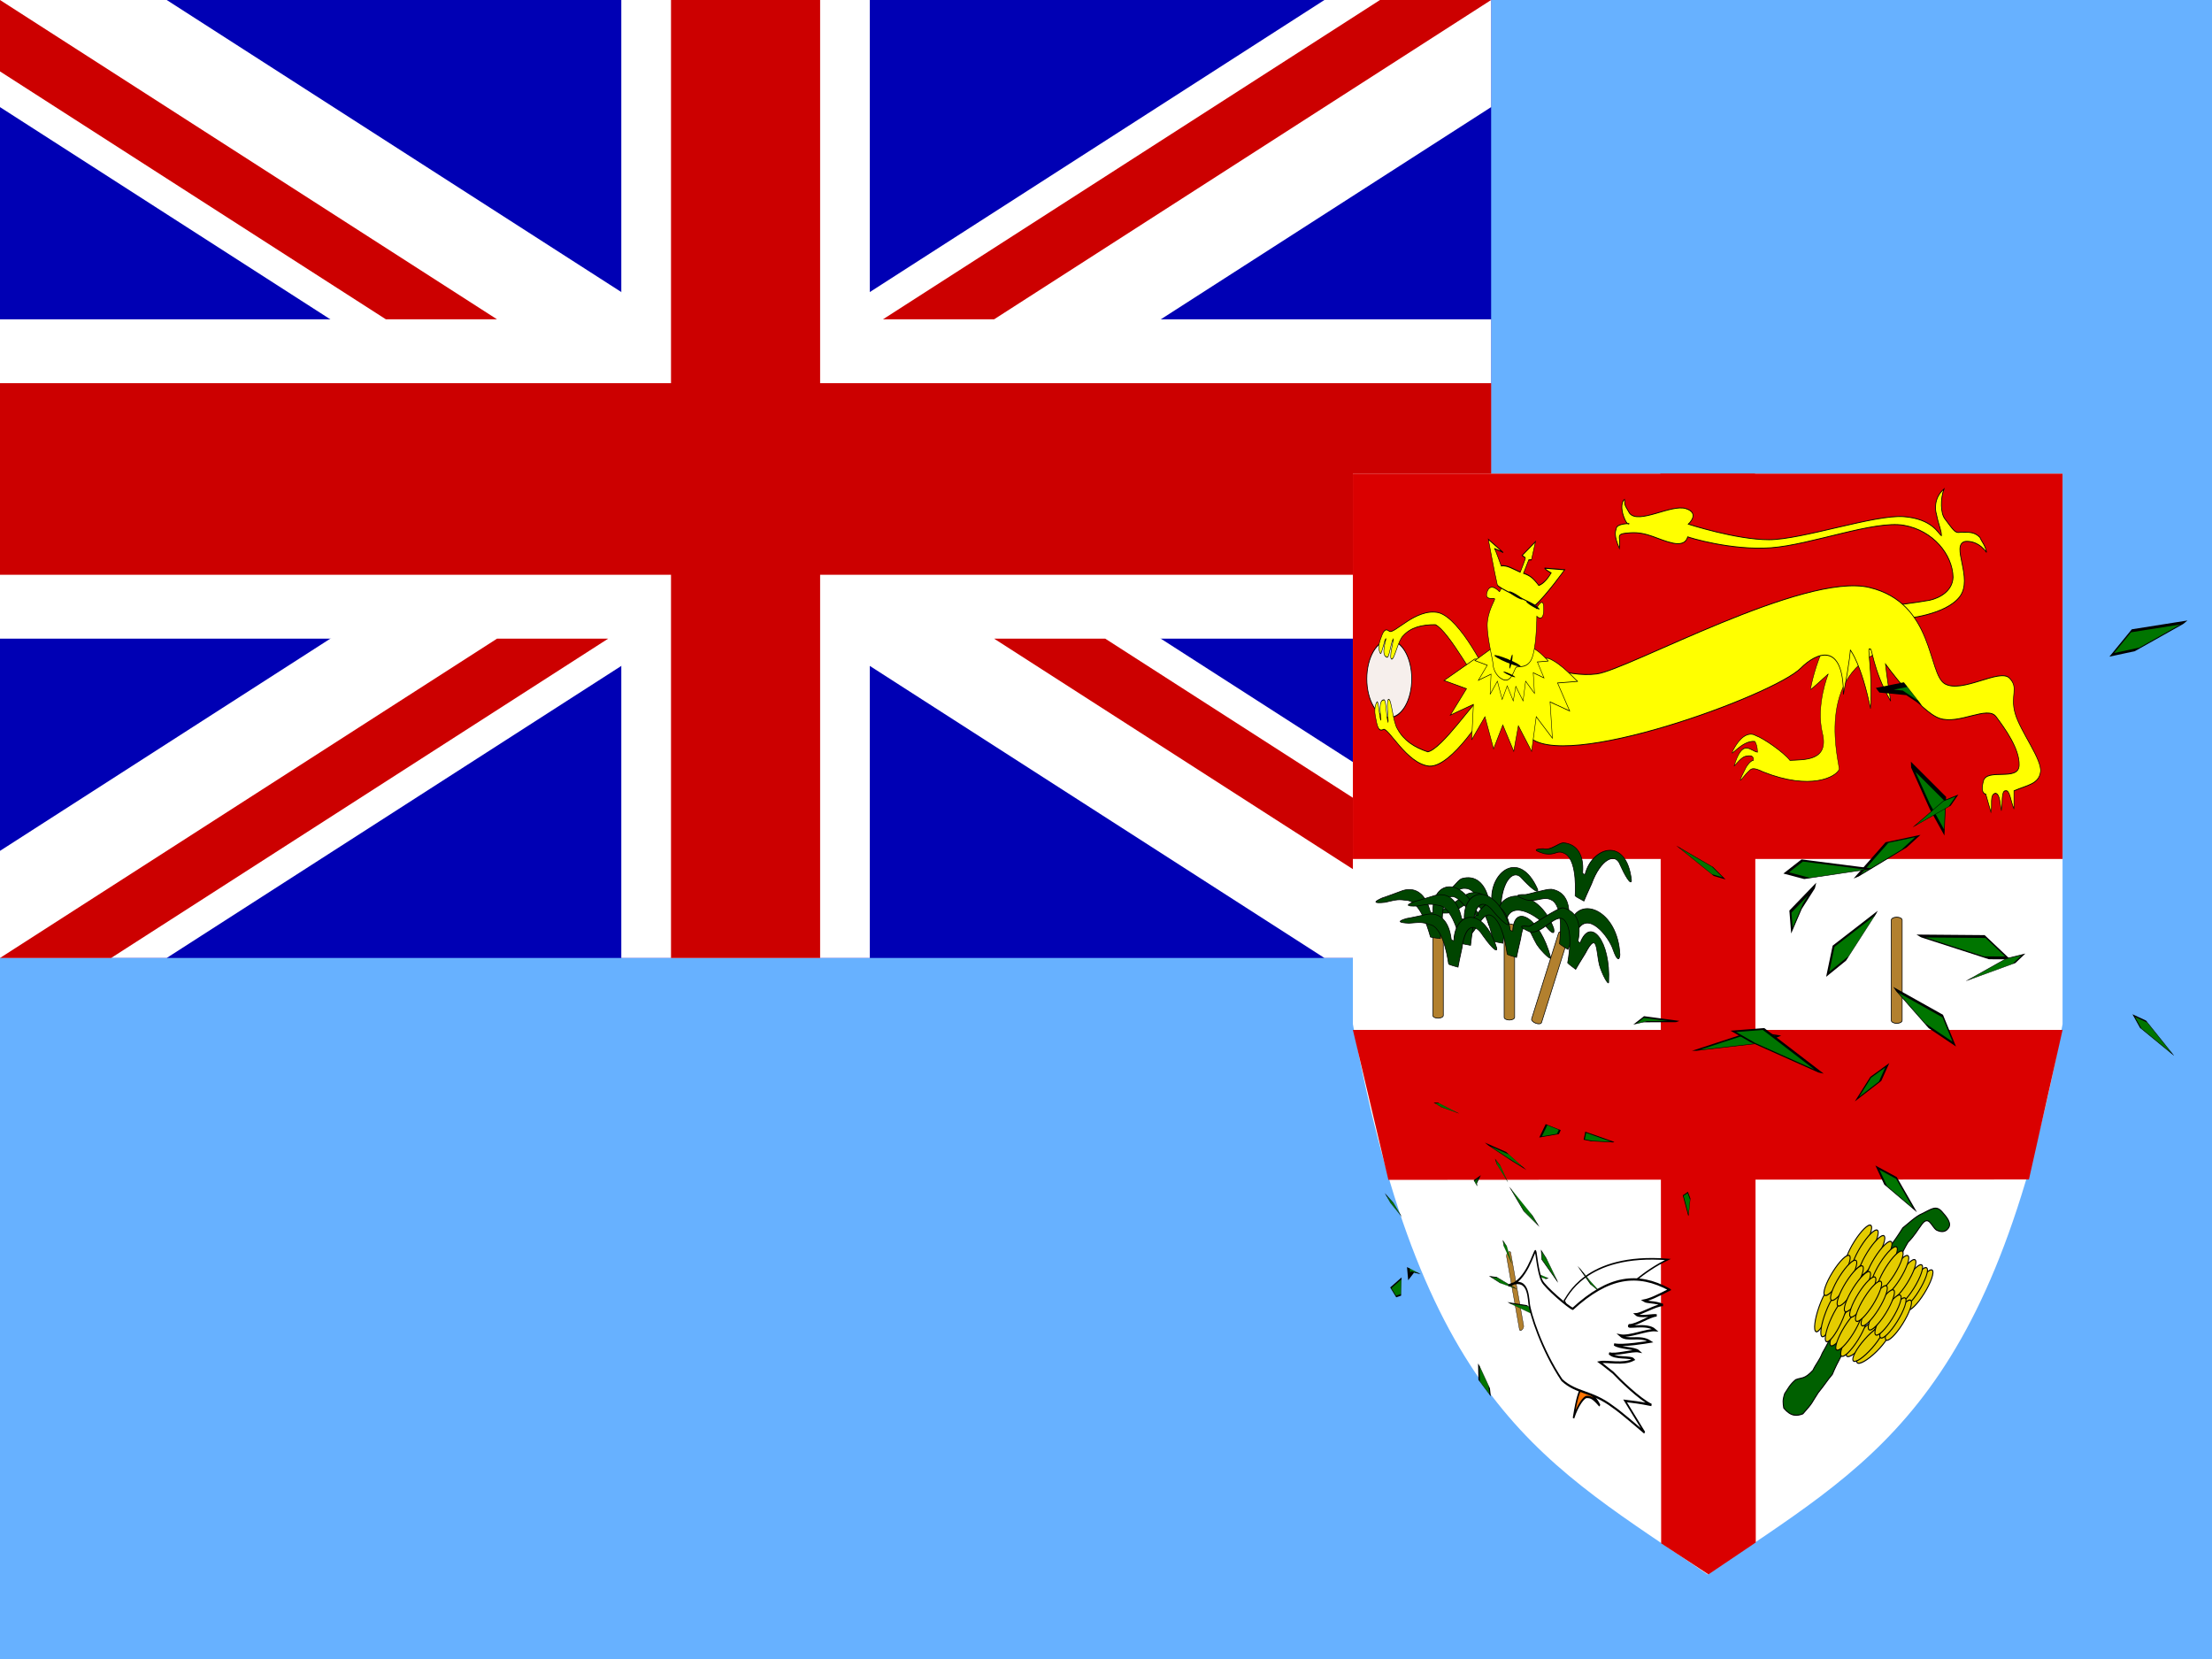
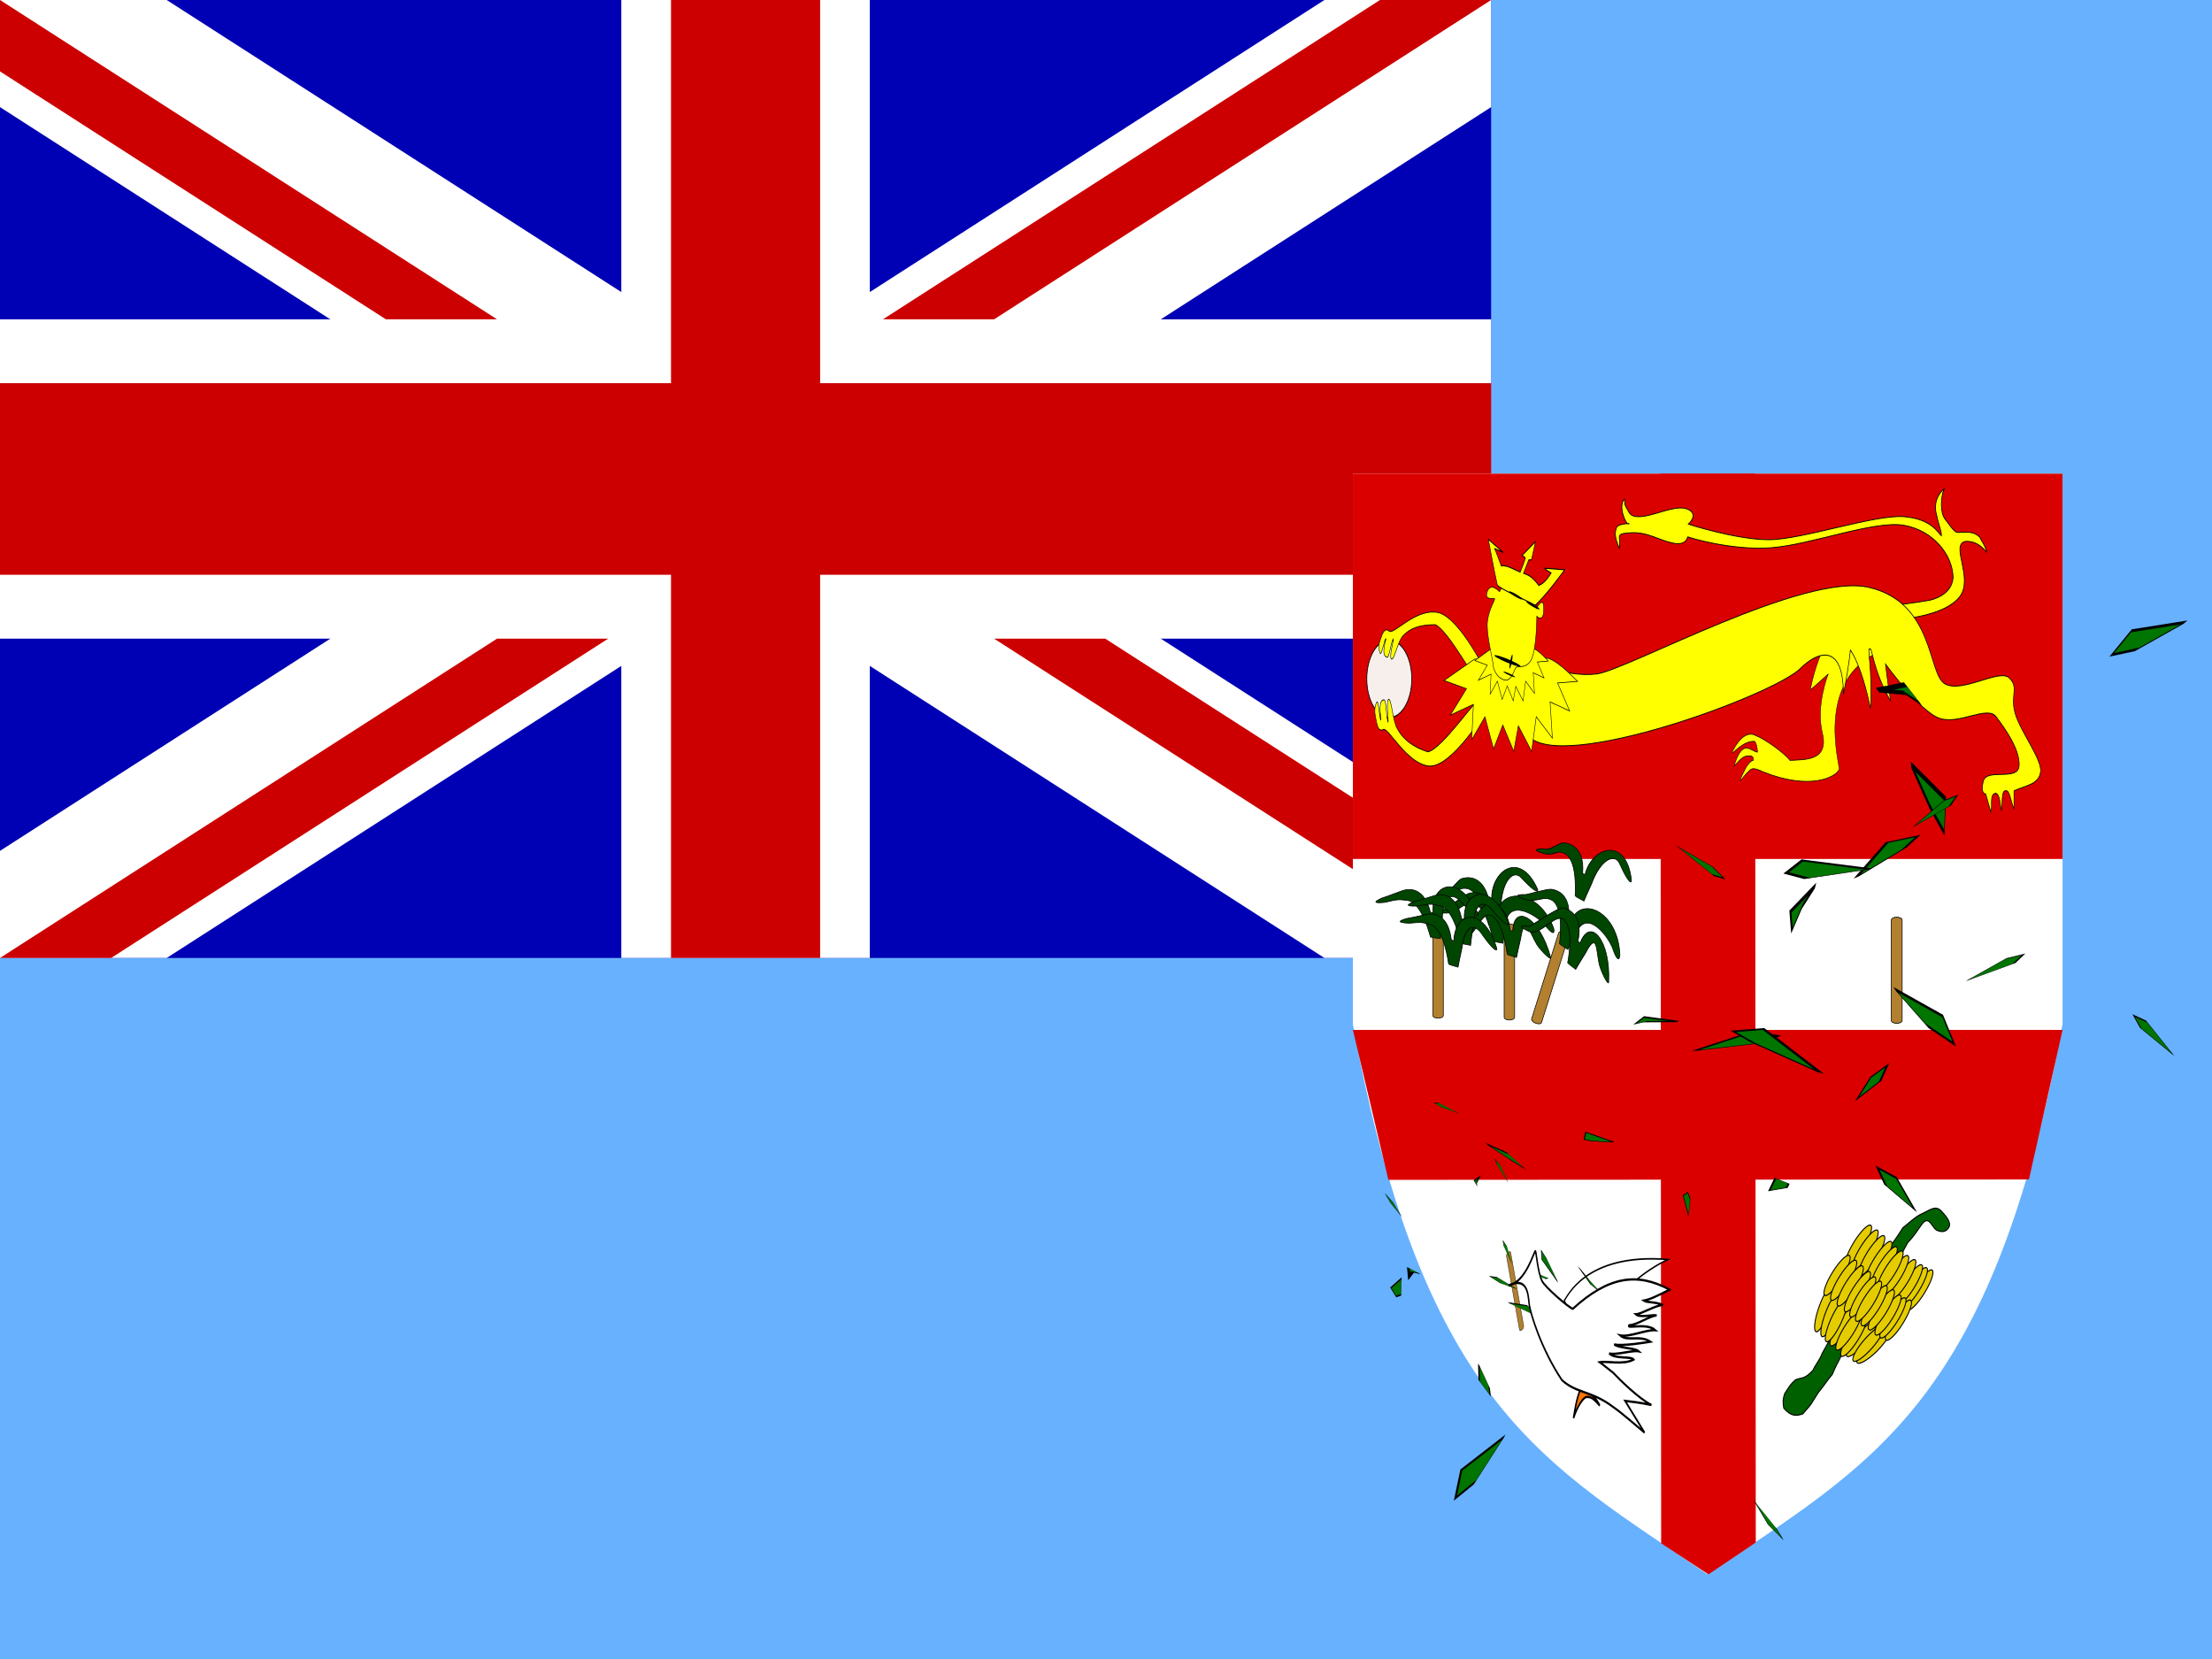
<svg xmlns="http://www.w3.org/2000/svg" height="480" width="640">
  <path d="M0 0v480h640V0H0z" fill-rule="evenodd" fill="#67b1ff" />
  <g stroke-width="1pt">
    <path fill-rule="evenodd" fill="#0000b4" d="M0 0h431.43v277.167H0z" />
    <path d="M0 0v30.99l383.195 246.18h48.234v-30.988L48.233 0H0zm431.43 0v30.988L48.233 277.17H0v-30.987L383.195 0h48.234z" fill="#fff" />
    <path d="M179.762 0v277.17h71.905V0h-71.905zM0 92.39v92.39h431.43V92.39H0z" fill="#fff" />
    <path d="M0 110.87v55.433h431.43V110.87H0zM194.143 0v277.17h43.143V0h-43.143zM0 277.17l143.81-92.39h32.155l-143.81 92.39H0zM0 0l143.81 92.39h-32.156L0 20.66V0zm255.463 92.39L399.273 0h32.156L287.62 92.39h-32.157zM431.43 277.17l-143.81-92.39h32.155l111.654 71.733v20.658z" fill="#c00" />
  </g>
  <g fill-rule="evenodd">
    <path d="M391.43 137.047V296.31c20.534 111.483 56.467 127.41 102.667 159.262 46.2-31.853 82.132-47.78 102.666-159.263V137.046H391.43z" fill="#fff" />
    <path d="M480.408 137.047l.215 309.49 13.69 8.987L508 446.288l-.214-309.236h-27.378z" fill="#da0000" />
    <path d="M391.43 297.99l10.27 43.38 185.335-.12 9.73-43.26H391.433zm0-160.943h205.333V248.53H391.43z" fill="#da0000" />
    <g transform="matrix(.28 0 0 .4 309.75 297.89)">
      <rect rx="23.225" ry="27.989" height="55.978" width="46.45" stroke="#000" y="-281.68" x="306.09" stroke-width=".75" fill="#f6efec" />
      <path d="M850.4-296.57s47.64-3.573 64.315-22.63c16.675-19.056-11.314-53.596 6.55-57.17 7.147-.595 17.27 1.788 25.012 11.315-1.19-7.145-5.955-11.314-7.74-15.48-6.552-5.958-13.103-5.362-22.63-5.362-6.552 1.192-7.743-1.192-18.46-13.697-5.36-5.955-5.36-20.842-1.193-30.966-12.505 9.528-10.123 22.628-8.932 25.606 2.977 13.102 5.955 16.675 5.955 22.63-3.573-1.786-10.124-17.27-44.068-19.652-33.946-2.382-119.7 23.82-158.41 23.82-38.71 0-94.688-16.078-94.688-16.078s14.292-11.315-2.978-16.08c-17.27-4.763-55.382 16.676-66.102 4.765-7.74-11.314-4.764-8.932-5.955-14.29-2.977 1.785-4.764 8.932-.595 18.46 4.168 9.528 6.55 6.55 5.955 6.55-.596 0-13.697 0-14.888 4.765-1.192 3.572-2.98 7.74 3.572 20.842 2.382-13.1-6.55-14.887 13.1-16.078 19.654-1.192 33.35 7.74 50.024 10.718 16.675 2.978 16.675-7.146 17.27-6.55.596.595 51.214 14.292 97.664 11.314 46.45-2.977 121.49-28.585 156.02-23.225 34.54 5.36 57.17 30.37 57.765 53.596-.595 14.292-15.483 21.438-27.393 23.82-14.292 2.382-47.64 5.956-47.64 5.956l18.46 13.1z" transform="matrix(.88 0 0 .7 113.77 -89.63)" stroke="#000" stroke-width=".875" fill="#ff0" />
      <path d="M683.06-248.92c-.596 0-32.754.596-42.282 14.292-9.528 13.697-13.697 26.8-13.1 26.8.594 0 21.437-11.316 21.437-11.316s-15.483 22.63-7.146 42.877c8.336 20.247-22.01 19.056-39.508 19.65-7.742-5.954-32.473-16.078-41.292-17.864-5.507-2.085-16.32-2.354-27.616 10.346-6.653 7.83 9.888-7.37 26.295-6.178 1.773 1.786 2.915 3.574 3.23 7.74-8.74-.594-17.84-10.718-28.558 10.125 10.72-7.146 12.06-6.997 17.493-7.444 7.24-.537 6.31 3.275 6.01 3.275-1.19 0-4.144.595-8.616 4.764-2.383 2.976-8.338 9.527-7.147 9.527s4.752-3.573 10.327-6.55c3.484-2.383 6.793-2.383 17.322.595 57.765 13.696 88.73 3.573 92.304-1.787 1.787-2.38-33.35-69.675 60.147-87.54-1.19-.596-39.303-10.72-39.303-11.315z" transform="matrix(.85 0 0 1 231.25 -38.11)" stroke="#000" stroke-width=".5" fill="#ff0" />
      <path d="M472.84-212.6c32.753 27.394 253.69-29.18 281.68-48.832 16.08-11.315 44.068-19.652 44.068 19.056 7.146-26.203 7.147-32.753 7.147-32.158.595.596 11.314 10.125 20.843 42.283 2.382-28.587-4.17-45.26-.596-42.88 2.382-2.38 2.382 14.293 21.438 37.518-4.168-18.46-5.36-26.798-5.36-26.798s35.732 34.54 55.98 39.304c20.247 4.764 49.427-9.528 58.36-1.19 8.932 8.337 24.418 23.224 23.818 35.135-.59 11.91-33.347 1.785-36.92 11.313-3.573 9.53 2.382 9.53 2.382 9.53s2.977 7.145 5.36 13.1c1.786-4.17-1.787-13.102 4.764-13.697 4.764.595 4.764 8.337 5.955 12.506 1.388-4.764-.2-14.292 4.168-14.292 4.764-.993 5.36 7.543 8.932 13.1v-13.1c13.698-4.17 25.604-4.764 27.394-13.697 1.78-8.933-20.846-29.18-26.206-42.282-5.356-13.1 4.17-18.46-5.952-25.606-10.123-7.146-48.832 11.315-66.697 4.17-17.867-7.147-10.72-58.362-78.014-69.676-67.293-11.315-249.52 59.55-281.68 62.53-32.158 2.976-71.46-10.125-71.46-10.125l.594 54.787z" stroke="#000" stroke-width=".625" fill="#ff0" />
      <path d="M420.43-263.22s-28.585-37.518-51.81-41.09c-23.225-2.978-45.855 14.292-50.62 11.91-4.763-2.383-6.55.596-9.527 5.955-2.978 5.36.596 8.932.595 8.337 1.19 0 4.17-8.933 5.36-9.528 1.192-.596-5.955 10.72 1.192 11.91 2.382.596 3.573-8.337 6.55-11.91.596.595-4.764 12.506-1.786 13.1 2.977.597 6.55-11.91 11.91-14.887 7.742-5.36 19.056-7.147 33.35-7.146 14.29 4.17 43.47 38.71 46.45 38.113l8.336-4.763z" transform="matrix(.98 .23 .18 -1.25 64.17 -655.73)" stroke="#000" stroke-width=".5" fill="#ff0" />
      <path d="M420.43-263.22s-28.585-37.518-51.81-41.09c-23.225-2.978-45.855 14.292-50.62 11.91-4.763-2.383-6.55.596-9.527 5.955-2.978 5.36.596 8.932.595 8.337 1.19 0 4.17-8.933 5.36-9.528 1.192-.596-5.955 10.72 1.192 11.91 2.382.596 3.573-8.337 6.55-11.91.596.595-4.764 12.506-1.786 13.1 2.977.597 6.55-11.91 11.91-14.887 7.742-5.36 19.056-7.147 33.35-7.146 14.29 4.17 43.47 38.71 46.45 38.113l8.336-4.763z" transform="matrix(1 0 0 1.13 11.31 42.24)" stroke="#000" stroke-width=".5" fill="#ff0" />
      <path d="M417.46-267.98l-31.562 15.483 23.225 5.956-16.675 19.056 23.82-7.742-1.785 25.607 13.697-16.673 8.932 23.225 9.528-17.27 11.315 19.056 4.764-18.46 13.696 18.46 4.764-25.01 16.675 15.482-2.382-26.203 20.247 6.55-12.506-20.247s22.034-1.19 20.843-1.19-16.674-13.102-30.37-16.675l-76.227.595z" stroke="#000" stroke-width=".5" fill="#ff0" />
      <path d="M417.46-267.98l-31.562 15.483 23.225 5.956-16.675 19.056 23.82-7.742-1.785 25.607 13.697-16.673 8.932 23.225 9.528-17.27 11.315 19.056 4.764-18.46 13.696 18.46 4.764-25.01 16.675 15.482-2.382-26.203 20.247 6.55-12.506-20.247s22.034-1.19 20.843-1.19-16.674-13.102-30.37-16.675l-76.227.595z" transform="matrix(.55 0 0 .57 205.56 -123.01)" stroke="#000" stroke-width=".808" fill="#ff0" />
      <path d="M443.06-316.81s-8.93-7.146-12.504 0c-3.574 7.147 7.74 4.17 7.74 5.36s-7.74 9.528-7.74 19.057c0 9.528 5.955 25.607 5.955 27.99s2.383 8.93 10.72 11.313 11.315-7.74 13.1-8.932c1.788-1.19 13.103 1.786 17.27-8.337 4.17-10.123 4.17-28.584 4.17-28.584s7.146 5.36 7.146-5.36-7.742 0-7.742 0 1.19-11.314-17.27-16.674-20.247 5.36-20.843 4.168z" stroke="#000" stroke-width=".5" fill="#ff0" />
      <path d="M441.48-317.31c-2.38-4.827-9.14-23.32-9.14-23.32l16.205 6.942c-5.53-1.374-10.25-2.18-9.654-2.18.596 0 7.147 8.934 7.147 8.934 6.45-.374 12.903 1.774 20.843 3.503 0 0 6.55-7.287 5.955-7.287-.596 0-3.573-1.192-3.573-1.192l14.888-6.83-4.764 9.214h-2.978l-5.955 6.69c6.7 1.26 9.975 2.242 16.525 6.445 5.807-.84 10.72-3.852 13.846-6.13-5.21-1.437-7.592-2.558-6.997-2.558.596 0 21.885 1.12 21.885 1.12s-20.89 12.917-33.093 17.65c-11.29-3.245-39.95-9.215-41.14-11.002z" transform="matrix(.94 -.02 .03 1.42 35.5 137.73)" stroke="#000" stroke-width=".54" fill="#ff0" />
      <rect transform="matrix(.9 .43 -1 -.1 0 0)" rx="6.865" ry="3.077" height="6.153" width="13.731" y="-1416.1" x="-1065.8" />
      <rect transform="matrix(.9 .43 -1 -.1 0 0)" rx="6.865" ry="3.077" height="6.153" width="13.731" y="-1419.6" x="-1050" />
      <rect transform="matrix(.95 .32 -1 -.08 0 0)" rx="12.761" ry="5.97" height="11.94" width="25.522" y="-1636.5" x="-1253.9" />
      <rect transform="matrix(.94 .35 -1 -.1 0 0)" rx="5.781" ry="2.674" height="5.349" width="11.562" y="-1565.8" x="-1186.4" />
      <rect transform="matrix(.33 -.94 .14 1 0 0)" rx="4.931" ry="2.046" height="4.093" width="9.861" y="734.39" x="1061.7" />
    </g>
    <g stroke="#000" transform="matrix(1.1 0 0 1.27 -361.45 -17.2)">
      <path d="M737.05 319.5c1.663 4.742.814 0-.957 7.344 1.094-2.188 2.656-3.438 3.28-3.437.94 0 1.407 0 3.282 1.406-1.718-2.5-4.687-1.875-4.53-5.625-.157-.86-1 .08-1.075.312z" transform="matrix(1.05 0 0 1.4 -30.43 -120.97)" stroke-width=".375" fill="#ff7300" />
      <rect transform="matrix(.82 -.57 .2 .98 0 0)" rx=".685" ry=".506" height="18.038" width="1.369" y="717.59" x="708.8" stroke-width=".103" fill="#b2802e" />
      <path d="M734.06 312.16c.78-.47 6.562-11.094 34.062-9.532-15.625 5.313-25.313 16.563-27.656 17.03-1.72.47-5.47-5.78-6.406-7.498z" transform="matrix(.8 0 0 .98 152.8 3.9)" stroke-width=".375" fill="#fff" />
      <g stroke-width=".333" fill="#007500">
        <path d="M-3819.3-4447.1l-7.42-2.76 15.13 11.39-2.9-5.35-4.81-3.28z" transform="matrix(-.5 -1.05 .3 .95 159.9 514.87)" />
        <path d="M-3819.3-4447.1l-5.31.27 12.7 7.59-2.58-4.58-4.81-3.28z" transform="matrix(.07 -.68 -.3 .54 -293.62 91.01)" />
        <path d="M-3819.9-4447.6l4.64 7.4 4.42 1.26-3.58-4.96-5.48-3.7z" transform="matrix(-1.36 -.47 1.52 .64 2287.67 1355.68)" />
        <path d="M-3821.8-4448.7l17.53 22.4-6.67-12.48-3.47-5.09-7.39-4.83z" transform="matrix(-.55 .32 .76 -.15 2024.7 827.17)" />
-         <path d="M-3822.2-4449.9l-12.5-6.51 24.05 18.66-3.81-6.13-7.74-6.02z" transform="matrix(.98 .07 -1.18 -.24 -766.75 -528.55)" />
+         <path d="M-3822.2-4500.9l-12.5-6.51 24.05 18.66-3.81-6.13-7.74-6.02z" transform="matrix(.98 .07 -1.18 -.24 -766.75 -528.55)" />
        <path d="M-3823.5-4450.2l-5.23-1.22 17.81 13.32-3.56-5.79-9.02-6.31z" transform="matrix(1.5 .65 -1.64 -.82 -831.78 -851.13)" />
        <path d="M-3824.7-4451.7l-13.4-9.74 24.35 20.96-.74-3.33-10.21-7.89z" transform="matrix(1.75 1.24 -1.77 -1.34 -460.51 -944.94)" />
-         <path d="M-3822.2-4449.3l10.6 14.41 1.71-2.6-4.55-6.35-7.76-5.46z" transform="matrix(1.37 1.4 -1.26 -1.4 359.75 -588.43)" />
+         <path d="M-3822.2-4500.3l10.6 14.41 1.71-2.6-4.55-6.35-7.76-5.46z" transform="matrix(1.37 1.4 -1.26 -1.4 359.75 -588.43)" />
        <path d="M-3820.2-4447l15.6 19.25-3.35-7.74-6.53-8.32-5.72-3.19z" transform="matrix(.92 1.25 -.75 -1.2 896.99 -233.09)" />
        <path d="M-3821-4448.7l12.21 17.13-.11-5.25-5.57-6.99-6.53-4.89z" transform="matrix(.2 .85 .02 -.73 1547.59 307.23)" />
        <path d="M-3818.9-4446.9l1.97 4.26 4.24 2.13-1.8-3.38-4.41-3.01z" transform="matrix(-1.14 -1.33 1 1.3 788.44 989.43)" />
        <path d="M-3819.3-4447.1v5.78l6.63 1.34-1.82-3.84-4.81-3.28z" transform="matrix(-.5 -.73 .34 .64 325.56 337.13)" />
        <path d="M-3819.3-4447.1v5.78l6.63 1.34-1.82-3.84-4.81-3.28z" transform="matrix(-.84 -.28 .9 .4 1501.16 974.27)" />
        <path d="M-3819.3-4447.1v5.78l6.63 1.34-1.82-3.84-4.81-3.28z" transform="matrix(.7 .14 -.82 -.25 -238.04 -272.2)" />
        <path d="M-3819.3-4447.1l15.68 18.95-10.18-13.71-.69-1.96-4.81-3.28z" transform="matrix(.25 .62 -.13 -.56 1093.02 160.12)" />
        <path d="M-3819.3-4447.1l10.95 13.18-4.32-6.06-1.82-3.84-4.81-3.28z" transform="matrix(1.64 1.38 -1.6 -1.44 -104.7 -827.04)" />
        <path d="M-3819.3-4447.1l-14.43-12.59 18.26 16.79.98-.92-4.81-3.28z" transform="matrix(1.46 .6 -1.6 -.77 -839.02 -829.37)" />
        <path d="M-3819.3-4447.1v5.78l6.63 1.34-1.82-3.84-4.81-3.28z" transform="matrix(-.36 -.73 .22 .66 328.35 444.53)" />
      </g>
      <path d="M759.39 305.01c-3.24 1.066-4.827 1.573-6.465 1.782.835.357 2.69.14 4.807.71-1.886.042-5.374 1.48-6.825 1.516 1.003.602 4.58.022 5.238.18-1.913.118-4.99 1.6-6.908 1.6-.878.67 4.46-.46 6.602.807-2.216-.114-6.52 1.16-8.85.853 1.777 1.042 4.952-.112 7.6 1.017-.767.084-6.91.772-9.086.445 1.3.65 5.218.543 6.18 1.12-1.62-.21-5.927.69-7.425.332 1.348.972 5.413.424 6.16 1.01-2.657.925-6.683.186-8.535.437 1.242.58 2.267 1.167 3.366 1.71 1.605 1.127 6.61 4.294 9.6 5.245-3.31-.433-4.464-.49-6.603-.665l4.867 5.16c-2.03-1.095-5.61-3.162-7.988-4.23-5.264-2.577-9.058-2.13-12.704-4.313-5.122-4.966-7.966-10.885-8.222-12.464-.257-1.578-.48-4.407-5.153-2.933 4.51-.58 6.405-5.792 6.758-5.583.16.09.578 3.483 1.638 4.853.706.983 6.71 4.348 7.706 4.527 8.943-5.314 16.197-5.967 24.24-3.117z" transform="matrix(1.05 0 0 1.4 -29.62 -119.66)" stroke-width=".375" fill="#fff" />
    </g>
    <g stroke="#000" stroke-width=".25" transform="matrix(1.1 0 0 1.27 -358.42 -17.2)">
      <rect transform="rotate(44.69)" rx="1.391" ry="5.563" height="11.127" width="2.782" y="-352.62" x="802.37" fill="#e4cc00" />
      <path d="M795.02 334.335c-.21-1.173-.348-1.765.244-3.303.864-1.083 1.317-2.043 2.893-3.164 1.71-.563 2.286-.055 4.528-2.134.72-1.37 1.82-2.405 2.445-3.882 1.46-2.177 1.95-3.252 3.12-4.927 1.55-1.74 2.8-3.302 3.708-4.636.97-1.71 1.84-2.768 3.245-4.174.57-1.604 1.79-2.794 3.245-4.172 1.113-2.033 3.247-4.36 4.173-6.027 1.642-1.88 2.284-2.697 3.71-4.636 1.254-.827 3.37-2.643 5.1-3.244 2.358-.99 3.62-1.97 5.172-.464 1.027 1.027 2.873 2.68 1.59 3.9-.675.748-1.78.84-3.054.273-1.31-.848-1.946-3.315-3.71-1.39-1.273 1.454-1.926 2.615-3.708 4.17-.886 1.305-1.525 2.28-2.318 4.174-1.048 1.208-1.914 2.567-2.78 4.635-1.125.928-2.094 2.77-2.783 4.172-1.113 1.166-1.916 2.364-2.783 4.173-1.75 1.677-2.405 3.095-3.71 4.172-.86 1.82-2.216 3.558-3.244 4.636-.812 1.32-1.618 2.695-2.318 4.173-1.475 1.506-1.54 1.83-3.71 4.173-1.805 2.355-1.197 2.07-4.025 4.8-1.548.51-3.103.685-5.03-1.298z" fill="#006000" />
      <rect transform="rotate(22.17)" rx="1.391" ry="5.563" height="11.127" width="2.782" y="-20.84" x="862.29" fill="#e4cc00" />
      <rect transform="rotate(24.03)" rx="1.391" ry="5.563" height="11.127" width="2.782" y="-48.488" x="863.44" fill="#e4cc00" />
      <rect transform="rotate(35.85)" rx="1.391" ry="5.563" height="11.127" width="2.782" y="-224.52" x="840.48" fill="#e4cc00" />
      <rect transform="rotate(49.53)" rx="1.391" ry="5.563" height="11.127" width="2.782" y="-420.33" x="773.6" fill="#e4cc00" />
      <rect transform="rotate(45.46)" rx="1.391" ry="5.563" height="11.127" width="2.782" y="-363.86" x="799.69" fill="#e4cc00" />
      <rect transform="rotate(35.85)" rx="1.391" ry="5.563" height="11.127" width="2.782" y="-224.23" x="844.16" fill="#e4cc00" />
      <rect transform="rotate(35.85)" rx="1.391" ry="5.563" height="11.127" width="2.782" y="-224.62" x="842.29" fill="#e4cc00" />
      <g transform="rotate(35.85 -1.43 -10.31)" fill="#e4cc00">
        <rect rx="1.391" ry="5.563" height="11.127" width="2.782" y="-244.57" x="838.79" />
        <rect rx="1.391" ry="5.563" height="11.127" width="2.782" y="-244.68" x="840.85" />
        <rect rx="1.391" ry="5.563" height="11.127" width="2.782" y="-244.66" x="843" />
        <rect rx="1.391" ry="5.563" height="11.127" width="2.782" y="-244.7" x="845.3" />
        <rect rx="1.391" ry="5.563" height="11.127" width="2.782" y="-244.54" x="847.15" />
        <rect rx="1.391" ry="5.563" height="11.127" width="2.782" y="-245.75" x="857.84" />
        <rect rx="1.391" ry="5.563" height="11.127" width="2.782" y="-245.32" x="856.37" />
        <rect rx="1.391" ry="5.563" height="11.127" width="2.782" y="-245.1" x="854.94" />
        <rect rx="1.391" ry="5.563" height="11.127" width="2.782" y="-245.02" x="852.83" />
        <rect rx="1.391" ry="5.563" height="11.127" width="2.782" y="-244.68" x="850.76" />
        <rect rx="1.391" ry="5.563" height="11.127" width="2.782" y="-244.64" x="848.96" />
      </g>
      <rect transform="rotate(28.47 -.2 -.77)" rx="1.391" ry="5.563" height="11.127" width="2.782" y="-115.05" x="859.81" fill="#e4cc00" />
      <g transform="rotate(35.85 -14.89 -15.59)" fill="#e4cc00">
        <rect rx="1.391" ry="5.563" height="11.127" width="2.782" y="-244.57" x="838.79" />
        <rect rx="1.391" ry="5.563" height="11.127" width="2.782" y="-244.68" x="840.85" />
        <rect rx="1.391" ry="5.563" height="11.127" width="2.782" y="-244.66" x="843" />
        <rect rx="1.391" ry="5.563" height="11.127" width="2.782" y="-244.7" x="845.3" />
        <rect rx="1.391" ry="5.563" height="11.127" width="2.782" y="-244.54" x="847.15" />
        <rect rx="1.391" ry="5.563" height="11.127" width="2.782" y="-245.75" x="857.84" />
        <rect rx="1.391" ry="5.563" height="11.127" width="2.782" y="-245.32" x="856.37" />
        <rect rx="1.391" ry="5.563" height="11.127" width="2.782" y="-245.1" x="854.94" />
        <rect rx="1.391" ry="5.563" height="11.127" width="2.782" y="-245.02" x="852.83" />
        <rect rx="1.391" ry="5.563" height="11.127" width="2.782" y="-244.68" x="850.76" />
        <rect rx="1.391" ry="5.563" height="11.127" width="2.782" y="-244.64" x="848.96" />
      </g>
    </g>
    <g stroke="#000" transform="matrix(1.06 0 0 1.15 -335.89 12.3)">
      <rect transform="rotate(18.82)" rx="1.432" ry=".678" height="24.19" width="2.864" y="-28.09" x="774.89" stroke-width=".172" fill="#b2802e" />
      <rect rx="1.432" ry=".678" height="24.19" width="2.864" y="221.74" x="727.44" stroke-width=".172" fill="#b2802e" />
      <rect rx="1.432" ry=".678" height="24.19" width="2.864" y="221.28" x="707.97" stroke-width=".172" fill="#b2802e" />
      <g stroke-width=".25" fill="#004500">
        <path d="M692.68 226.06c.3-4.898 4.144-6.405 10.4-4.22.527.302.98-.602.828-.678-10.023-5.274-14.492-19.462 1.56-16.9 2.41.754-2.172 2.144-5.51 2.76-4.52.572-1.702 6.83 7.266 12.633 1.96 1.508 6.33 4.597 6.33 4.597s-1.583 2.788-1.734 2.788c-.15 0-12.207-4.37-15.07-.603-1.81 3.014.687 3.448.084 7.97-1.055 3.918-1.582 3.466-1.81-.075.785-2.466-2.345-6.312-2.344-8.272z" transform="matrix(.42 .6 -.7 .23 583.24 -257.26)" />
        <path d="M692.68 226.06c.3-4.898 4.144-6.405 10.4-4.22.527.302.98-.602.828-.678-10.023-5.274-6.197-19.173 9.854-16.61 2.41.753 1.945 1.61-1.392 2.227-4.52.57-14.114 7.073-5.146 12.875 1.96 1.508 6.33 4.597 6.33 4.597s-1.583 2.788-1.734 2.788c-.15 0-12.207-4.37-15.07-.603-1.81 3.014 1.095 5.817.492 10.34-1.055 3.917-1.582 3.465-1.81-.076.076-.602-2.753-8.68-2.752-10.64z" transform="matrix(.38 .62 -.7 .2 612.9 -260.63)" />
        <path d="M692.68 226.06c.3-4.898 4.144-6.405 10.4-4.22.527.302.98-.602.828-.678-10.023-5.274-2.64-11.925 11.99-9.1 1.586.2-2.096 2.163-5.433 2.78-4.52.57-12.21-.99-3.24 4.813 1.958 1.508 6.328 4.597 6.328 4.597s-1.582 2.788-1.733 2.788c-.15 0-12.207-4.37-15.07-.603-1.81 3.014 7.07 9.44 6.467 13.96-1.055 3.92-1.582 3.467-1.81-.074.076-.603-8.728-12.303-8.727-14.263z" transform="matrix(.33 .65 -.7 .13 652.31 -262.77)" />
      </g>
      <g stroke-width=".25" fill="#004500">
        <path d="M692.68 226.06c.3-4.898 4.144-6.405 10.4-4.22.527.302.98-.602.828-.678-10.023-5.274-10.194-16.4 5.857-13.838 2.41.753-2.095 2.164-5.432 2.78-4.52.572-6.077 3.75 2.89 9.55 1.96 1.51 6.33 4.598 6.33 4.598s-1.582 2.788-1.733 2.788c-.15 0-12.207-4.37-15.07-.603-1.81 3.014-1.734 3.165-2.337 7.687-1.055 3.918-1.582 3.466-1.81-.075.076-.604.076-6.03.077-7.99z" transform="matrix(.43 .6 -.7 .24 560.19 -256.51)" />
        <path d="M692.68 226.06c.3-4.898 4.144-6.405 10.4-4.22.527.302.98-.602.828-.678-10.023-5.274-10.194-16.4 5.857-13.838 2.41.753-2.095 2.164-5.432 2.78-4.52.572-6.077 3.75 2.89 9.55 1.96 1.51 6.33 4.598 6.33 4.598s-1.582 2.788-1.733 2.788c-.15 0-12.207-4.37-15.07-.603-1.81 3.014-1.734 3.165-2.337 7.687-1.055 3.918-1.582 3.466-1.81-.075.076-.604.076-6.03.077-7.99z" transform="matrix(.4 .62 -.7 .2 589.82 -260.11)" />
        <path d="M692.68 226.06c.3-4.898 4.144-6.405 10.4-4.22.527.302.98-.602.828-.678-10.023-5.274-10.194-16.4 5.857-13.838 2.41.753-2.095 2.164-5.432 2.78-4.52.572-6.077 3.75 2.89 9.55 1.96 1.51 6.33 4.598 6.33 4.598s-1.582 2.788-1.733 2.788c-.15 0-12.207-4.37-15.07-.603-1.81 3.014-1.734 3.165-2.337 7.687-1.055 3.918-1.582 3.466-1.81-.075.076-.604.076-6.03.077-7.99z" transform="matrix(.34 .65 -.7 .14 629.21 -262.57)" />
      </g>
      <g stroke-width=".25" fill="#004500">
        <path d="M692.68 226.06c.3-4.898 4.144-6.405 10.4-4.22.527.302.98-.602.828-.678-10.023-5.274-14.492-19.462 1.56-16.9 2.41.754-2.172 2.144-5.51 2.76-4.52.572-1.702 6.83 7.266 12.633 1.96 1.508 6.33 4.597 6.33 4.597s-1.583 2.788-1.734 2.788c-.15 0-12.207-4.37-15.07-.603-1.81 3.014.687 3.448.084 7.97-1.055 3.918-1.582 3.466-1.81-.075.785-2.466-2.345-6.312-2.344-8.272z" transform="matrix(.2 .7 -.73 -.02 770.2 -279)" />
        <path d="M692.68 226.06c.3-4.898 4.144-6.405 10.4-4.22.527.302.98-.602.828-.678-10.023-5.274-6.197-19.173 9.854-16.61 2.41.753 1.945 1.61-1.392 2.227-4.52.57-14.114 7.073-5.146 12.875 1.96 1.508 6.33 4.597 6.33 4.597s-1.583 2.788-1.734 2.788c-.15 0-12.207-4.37-15.07-.603-1.81 3.014 1.095 5.817.492 10.34-1.055 3.917-1.582 3.465-1.81-.076.076-.602-2.753-8.68-2.752-10.64z" transform="matrix(.15 .72 -.72 -.06 799.25 -272.13)" />
        <path d="M692.68 226.06c.3-4.898 4.144-6.405 10.4-4.22.527.302.98-.602.828-.678-10.023-5.274-2.64-11.925 11.99-9.1 1.586.2-2.096 2.163-5.433 2.78-4.52.57-12.21-.99-3.24 4.813 1.958 1.508 6.328 4.597 6.328 4.597s-1.582 2.788-1.733 2.788c-.15 0-12.207-4.37-15.07-.603-1.81 3.014 7.07 9.44 6.467 13.96-1.055 3.92-1.582 3.467-1.81-.074.076-.603-8.728-12.303-8.727-14.263z" transform="matrix(.1 .73 -.72 -.12 837.06 -260.81)" />
      </g>
    </g>
    <g stroke="#000" transform="matrix(1.1 0 0 1.27 -361.45 -17.2)">
      <rect rx="1.432" ry=".678" height="24.19" width="2.864" y="222.49" x="826.05" stroke-width=".172" fill="#b2802e" />
      <g stroke-width=".333" fill="#007500">
        <path d="M-3819.3-4447.1l-7.42-2.76 15.13 11.39-2.9-5.35-4.81-3.28z" transform="matrix(2.83 -1.24 -3.05 .95 -1925.62 -304.33)" />
        <path d="M-3819.3-4447.1l-5.31.27 12.7 7.59-2.58-4.58-4.81-3.28z" transform="matrix(3.13 -.33 -3.22 -.02 -1573.42 -1098.14)" />
        <path d="M-3819.9-4447.6l4.64 7.4 4.42 1.26-3.58-4.96-5.48-3.7z" transform="matrix(-2.35 -1.9 2.13 2.18 1324.03 2719.86)" />
        <path d="M-3821.8-4448.7l17.53 22.4-6.67-12.48-3.47-5.09-7.39-4.83z" transform="matrix(-3.1 -.45 3.1 .8 2735.85 2087.12)" />
-         <path d="M-3822.2-4449.9l-12.5-6.51 24.05 18.66-3.81-6.13-7.74-6.02z" transform="matrix(2.85 1.2 -2.74 -1.54 -448.35 -2034.45)" />
+         <path d="M-3822.2-4500.9l-12.5-6.51 24.05 18.66-3.81-6.13-7.74-6.02z" transform="matrix(2.85 1.2 -2.74 -1.54 -448.35 -2034.45)" />
        <path d="M-3823.5-4450.2l-5.23-1.22 17.81 13.32-3.56-5.79-9.02-6.31z" transform="matrix(2.03 2.16 -1.77 -2.43 720.32 -2307.97)" />
        <path d="M-3824.7-4451.7l-13.4-9.74 24.35 20.96-.74-3.33-10.21-7.89z" transform="matrix(.34 2.82 .04 -2.9 2314.66 -1926.99)" />
-         <path d="M-3822.2-4449.3l10.6 14.41 1.71-2.6-4.55-6.35-7.76-5.46z" transform="matrix(-1.55 2.47 1.92 -2.34 3429.12 -741.41)" />
+         <path d="M-3822.2-4500.3l10.6 14.41 1.71-2.6-4.55-6.35-7.76-5.46z" transform="matrix(-1.55 2.47 1.92 -2.34 3429.12 -741.41)" />
        <path d="M-3820.2-4447l15.6 19.25-3.35-7.74-6.53-8.32-5.72-3.19z" transform="matrix(-2.4 1.85 2.68 -1.6 3638.7 109.42)" />
        <path d="M-3821-4448.7l12.21 17.13-.11-5.25-5.57-6.99-6.53-4.89z" transform="matrix(-3.04 .75 3.2 -.42 3422.62 1206.87)" />
        <path d="M-3818.9-4446.9l1.97 4.26 4.24 2.13-1.8-3.38-4.41-3.01z" transform="matrix(2.05 -2.16 -2.38 1.96 -1931.76 726.96)" />
        <path d="M-3819.3-4447.1v5.78l6.63 1.34-1.82-3.84-4.81-3.28z" transform="matrix(1.5 -1.04 -1.62 .8 -633.93 -217.22)" />
        <path d="M-3819.3-4447.1v5.78l6.63 1.34-1.82-3.84-4.81-3.28z" transform="matrix(-1.52 -1.17 1.2 1.3 424.38 1558.92)" />
        <path d="M-3819.3-4447.1v5.78l6.63 1.34-1.82-3.84-4.81-3.28z" transform="matrix(1.7 .92 -1.6 -1.12 156.59 -1254.09)" />
        <path d="M-3819.3-4447.1l15.68 18.95-10.18-13.71-.69-1.96-4.81-3.28z" transform="matrix(-1.85 .67 2 -.5 2589.49 580.62)" />
        <path d="M-3819.3-4447.1l10.95 13.18-4.32-6.06-1.82-3.84-4.81-3.28z" transform="matrix(-.6 2.78 1 -2.76 2955.04 -1435.12)" />
        <path d="M-3819.3-4447.1l-14.43-12.59 18.26 16.79.98-.92-4.81-3.28z" transform="matrix(2.13 2.1 -1.88 -2.36 604.09 -2303.24)" />
        <path d="M-3819.3-4447.1v5.78l6.63 1.34-1.82-3.84-4.81-3.28z" transform="matrix(1.96 -.88 -2.12 .67 -1083.67 -148.42)" />
      </g>
    </g>
  </g>
</svg>
